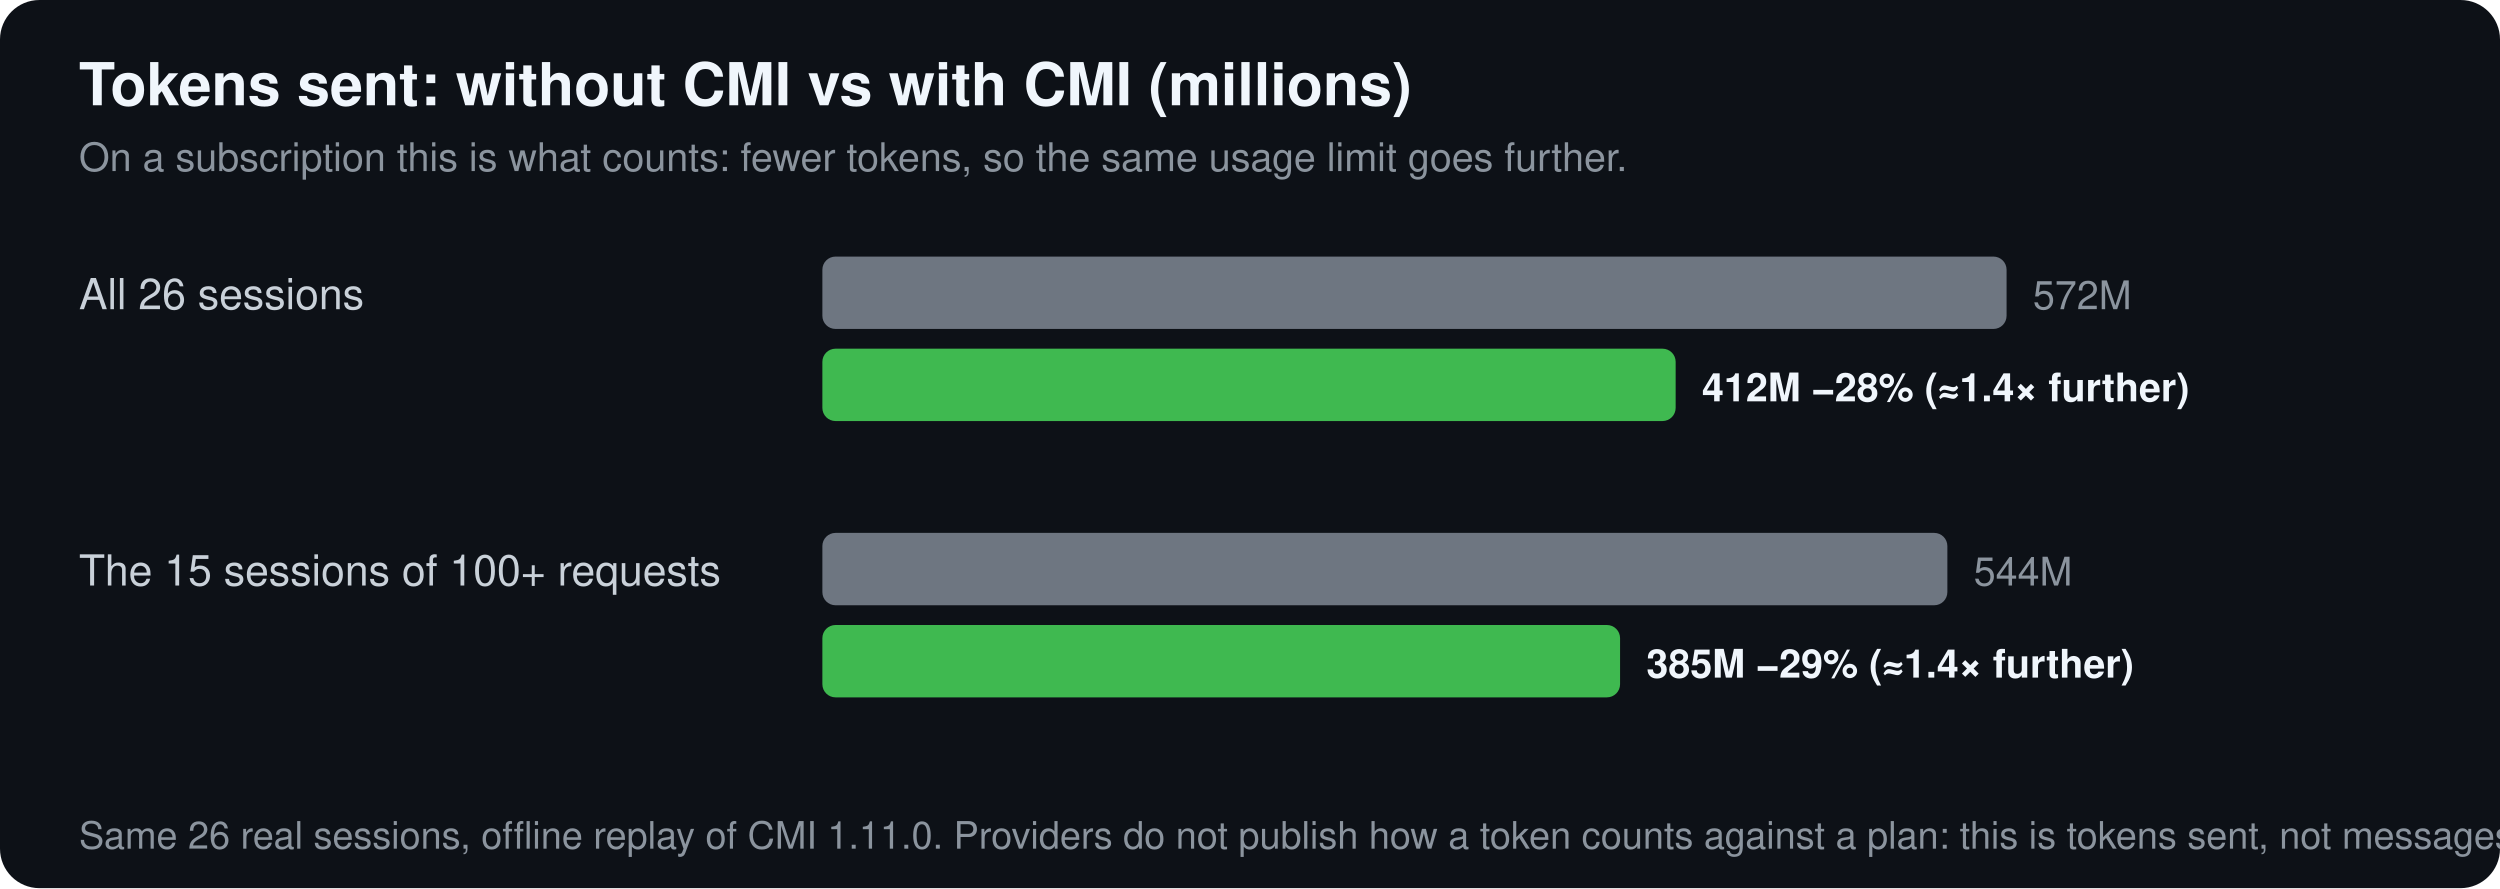
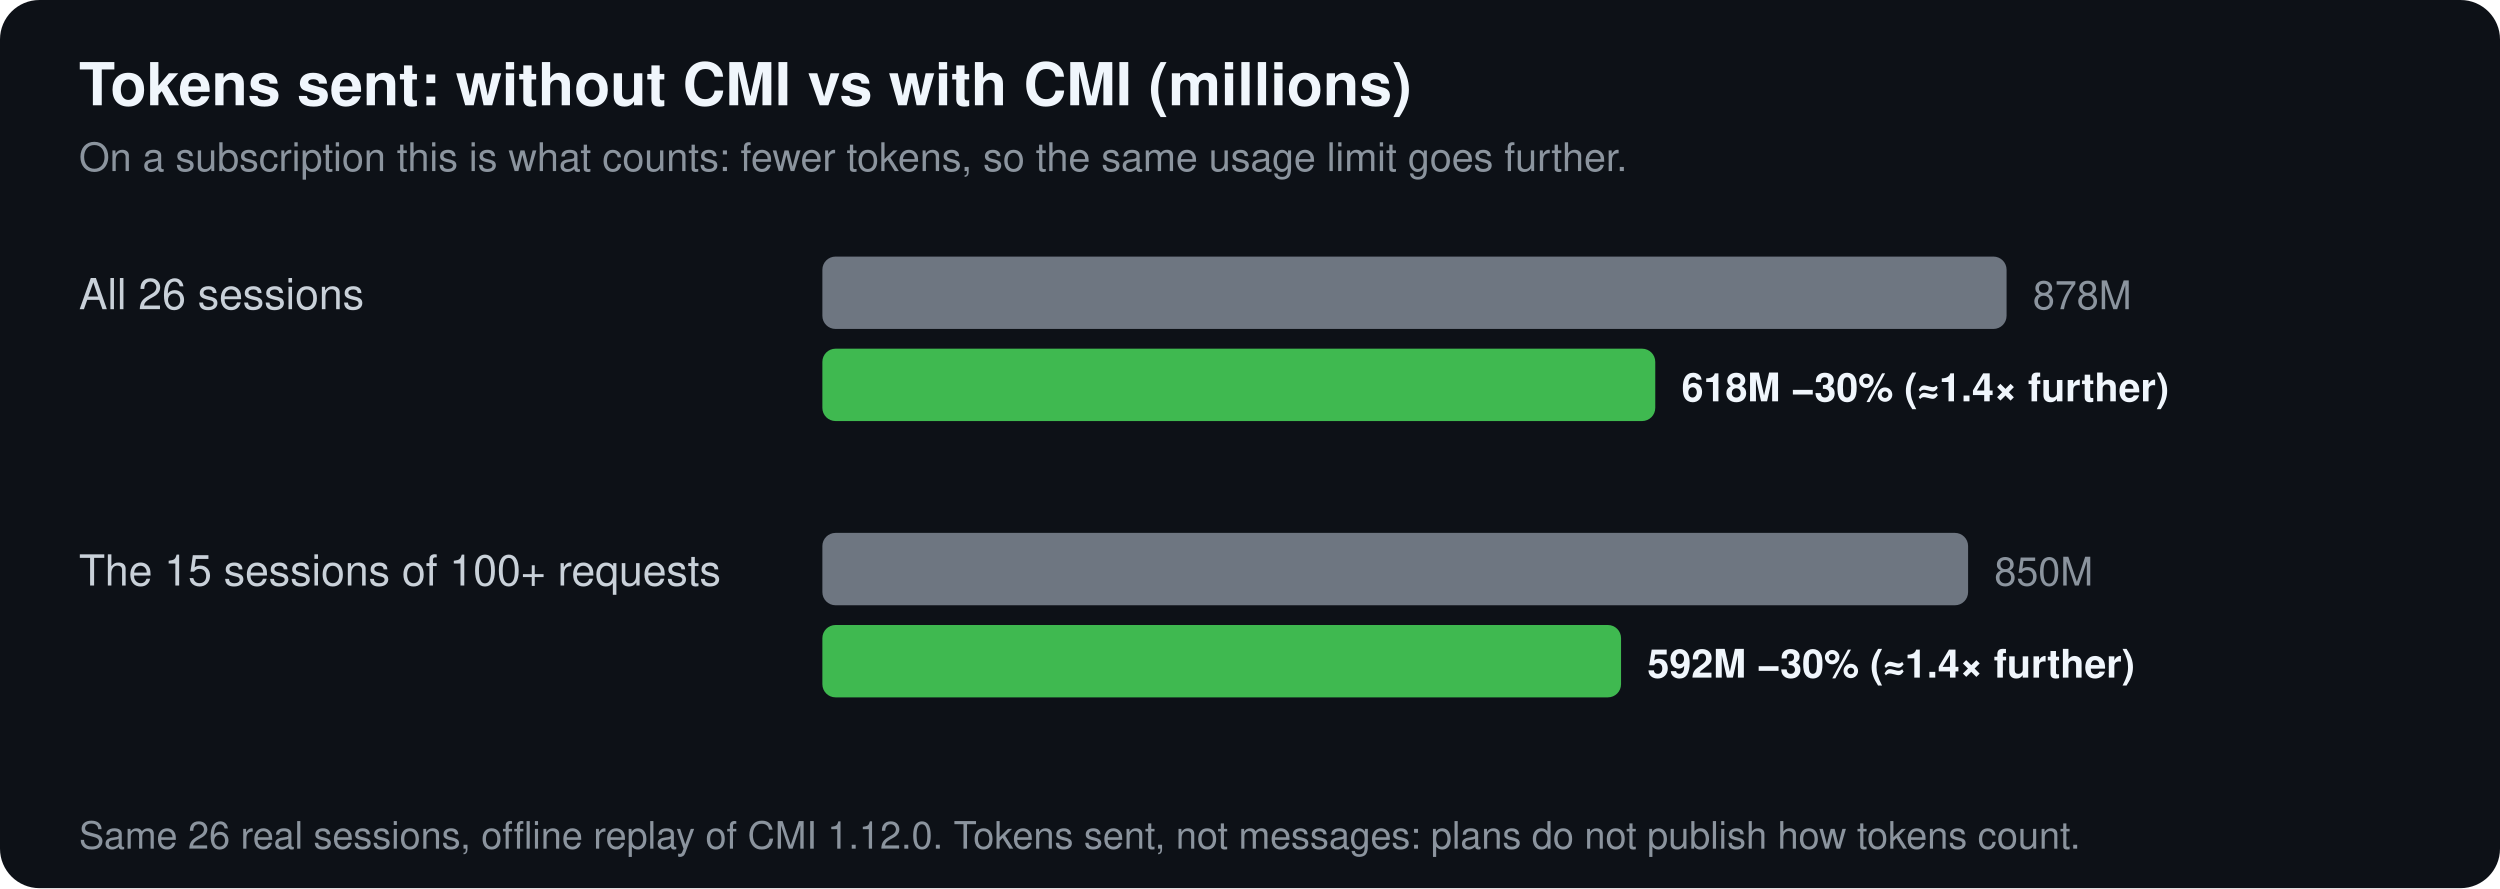
<svg xmlns="http://www.w3.org/2000/svg" width="760" height="270" viewBox="0 0 760 270" font-family="-apple-system,Segoe UI,Helvetica,Arial,sans-serif">
  <rect width="760" height="270" rx="12" fill="#0d1117" />
  <text x="24" y="32" fill="#f0f6fc" font-size="18" font-weight="700">Tokens sent: without CMI vs with CMI (millions)</text>
  <text x="24" y="52" fill="#8b949e" font-size="12">On a subscription this is what counts: fewer tokens, so the same usage limit goes further.</text>
  <text x="24" y="94" fill="#c9d1d9" font-size="13">All 26 sessions</text>
  <rect x="250" y="78" width="360.0" height="22" rx="4" fill="#6e7681" />
-   <text x="618.0" y="94" fill="#8b949e" font-size="12">572M</text>
-   <rect x="250" y="106" width="259.4" height="22" rx="4" fill="#3fb950" />
-   <text x="517.4" y="122" fill="#f0f6fc" font-size="12" font-weight="700">412M  −28%  (≈1.4× further)</text>
+   <text x="618.0" y="94" fill="#8b949e" font-size="12">878M</text>
+   <rect x="250" y="106" width="253.2" height="22" rx="4" fill="#3fb950" />
+   <text x="511.2" y="122" fill="#f0f6fc" font-size="12" font-weight="700">618M  −30%  (≈1.4× further)</text>
  <text x="24" y="178" fill="#c9d1d9" font-size="13">The 15 sessions of 100+ requests</text>
-   <rect x="250" y="162" width="342.0" height="22" rx="4" fill="#6e7681" />
-   <text x="600.0" y="178" fill="#8b949e" font-size="12">544M</text>
-   <rect x="250" y="190" width="242.5" height="22" rx="4" fill="#3fb950" />
-   <text x="500.5" y="206" fill="#f0f6fc" font-size="12" font-weight="700">385M  −29%  (≈1.4× further)</text>
-   <text x="24" y="258" fill="#8b949e" font-size="11.5">Same 26 real sessions, offline replay of CMI 1.11.0. Providers do not publish how a token counts against a plan: this is tokens sent, not messages.</text>
+   <rect x="250" y="162" width="348.3" height="22" rx="4" fill="#6e7681" />
+   <text x="606.3" y="178" fill="#8b949e" font-size="12">850M</text>
+   <rect x="250" y="190" width="242.8" height="22" rx="4" fill="#3fb950" />
+   <text x="500.8" y="206" fill="#f0f6fc" font-size="12" font-weight="700">592M  −30%  (≈1.4× further)</text>
+   <text x="24" y="258" fill="#8b949e" font-size="11.5">Same 26 real sessions, offline replay of CMI 1.12.0. Tokens sent, not messages: plans do not publish how tokens count.</text>
</svg>
